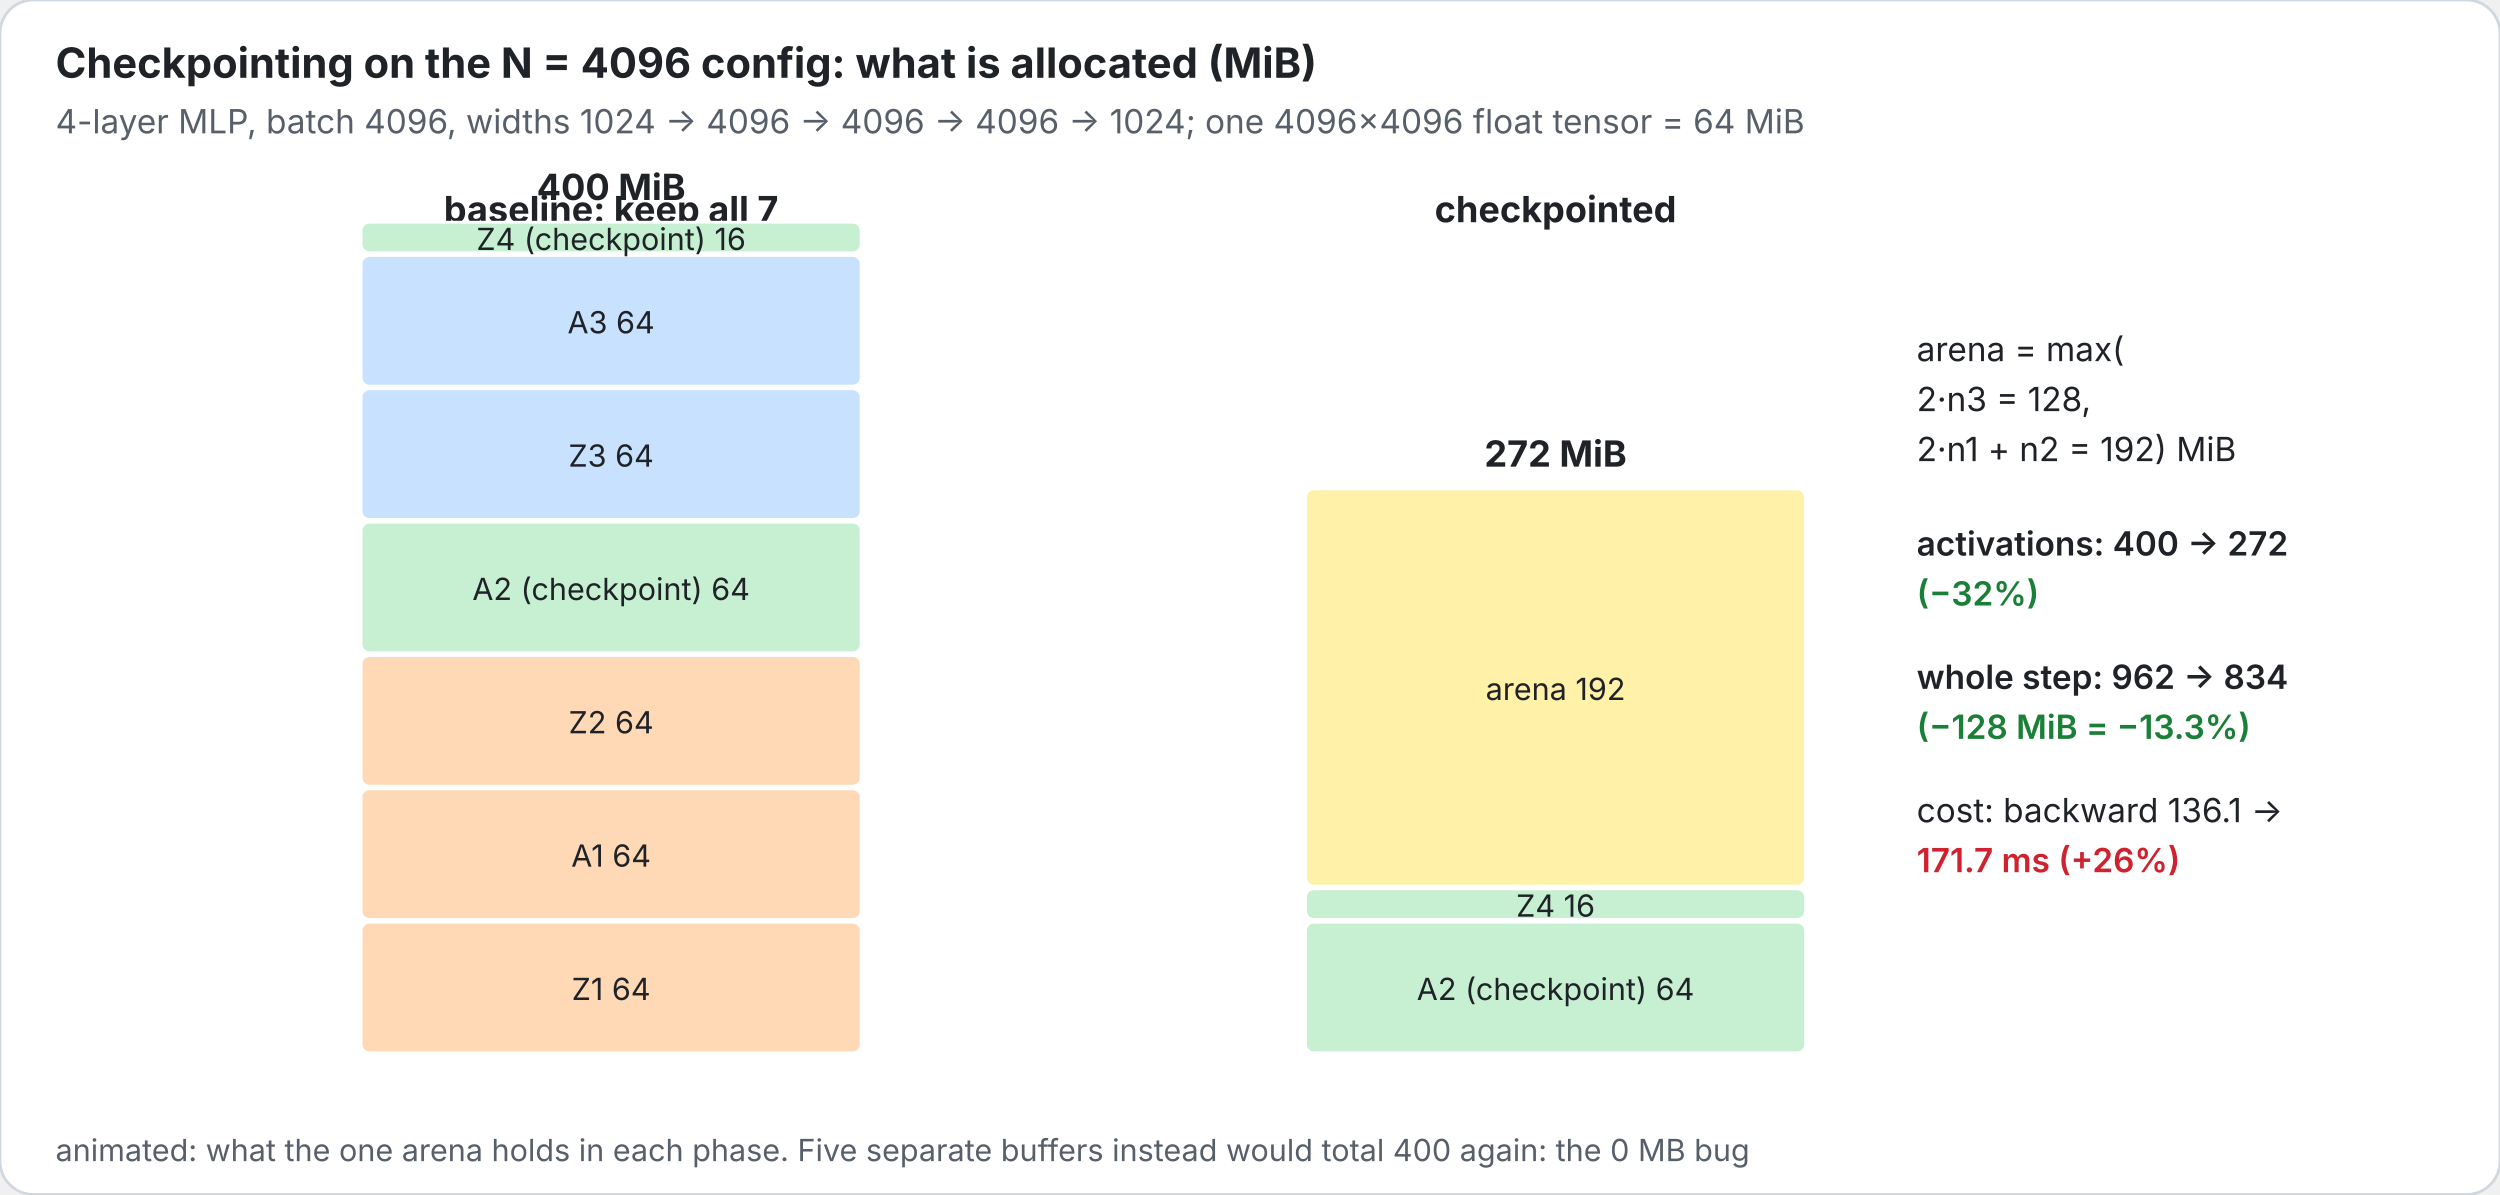
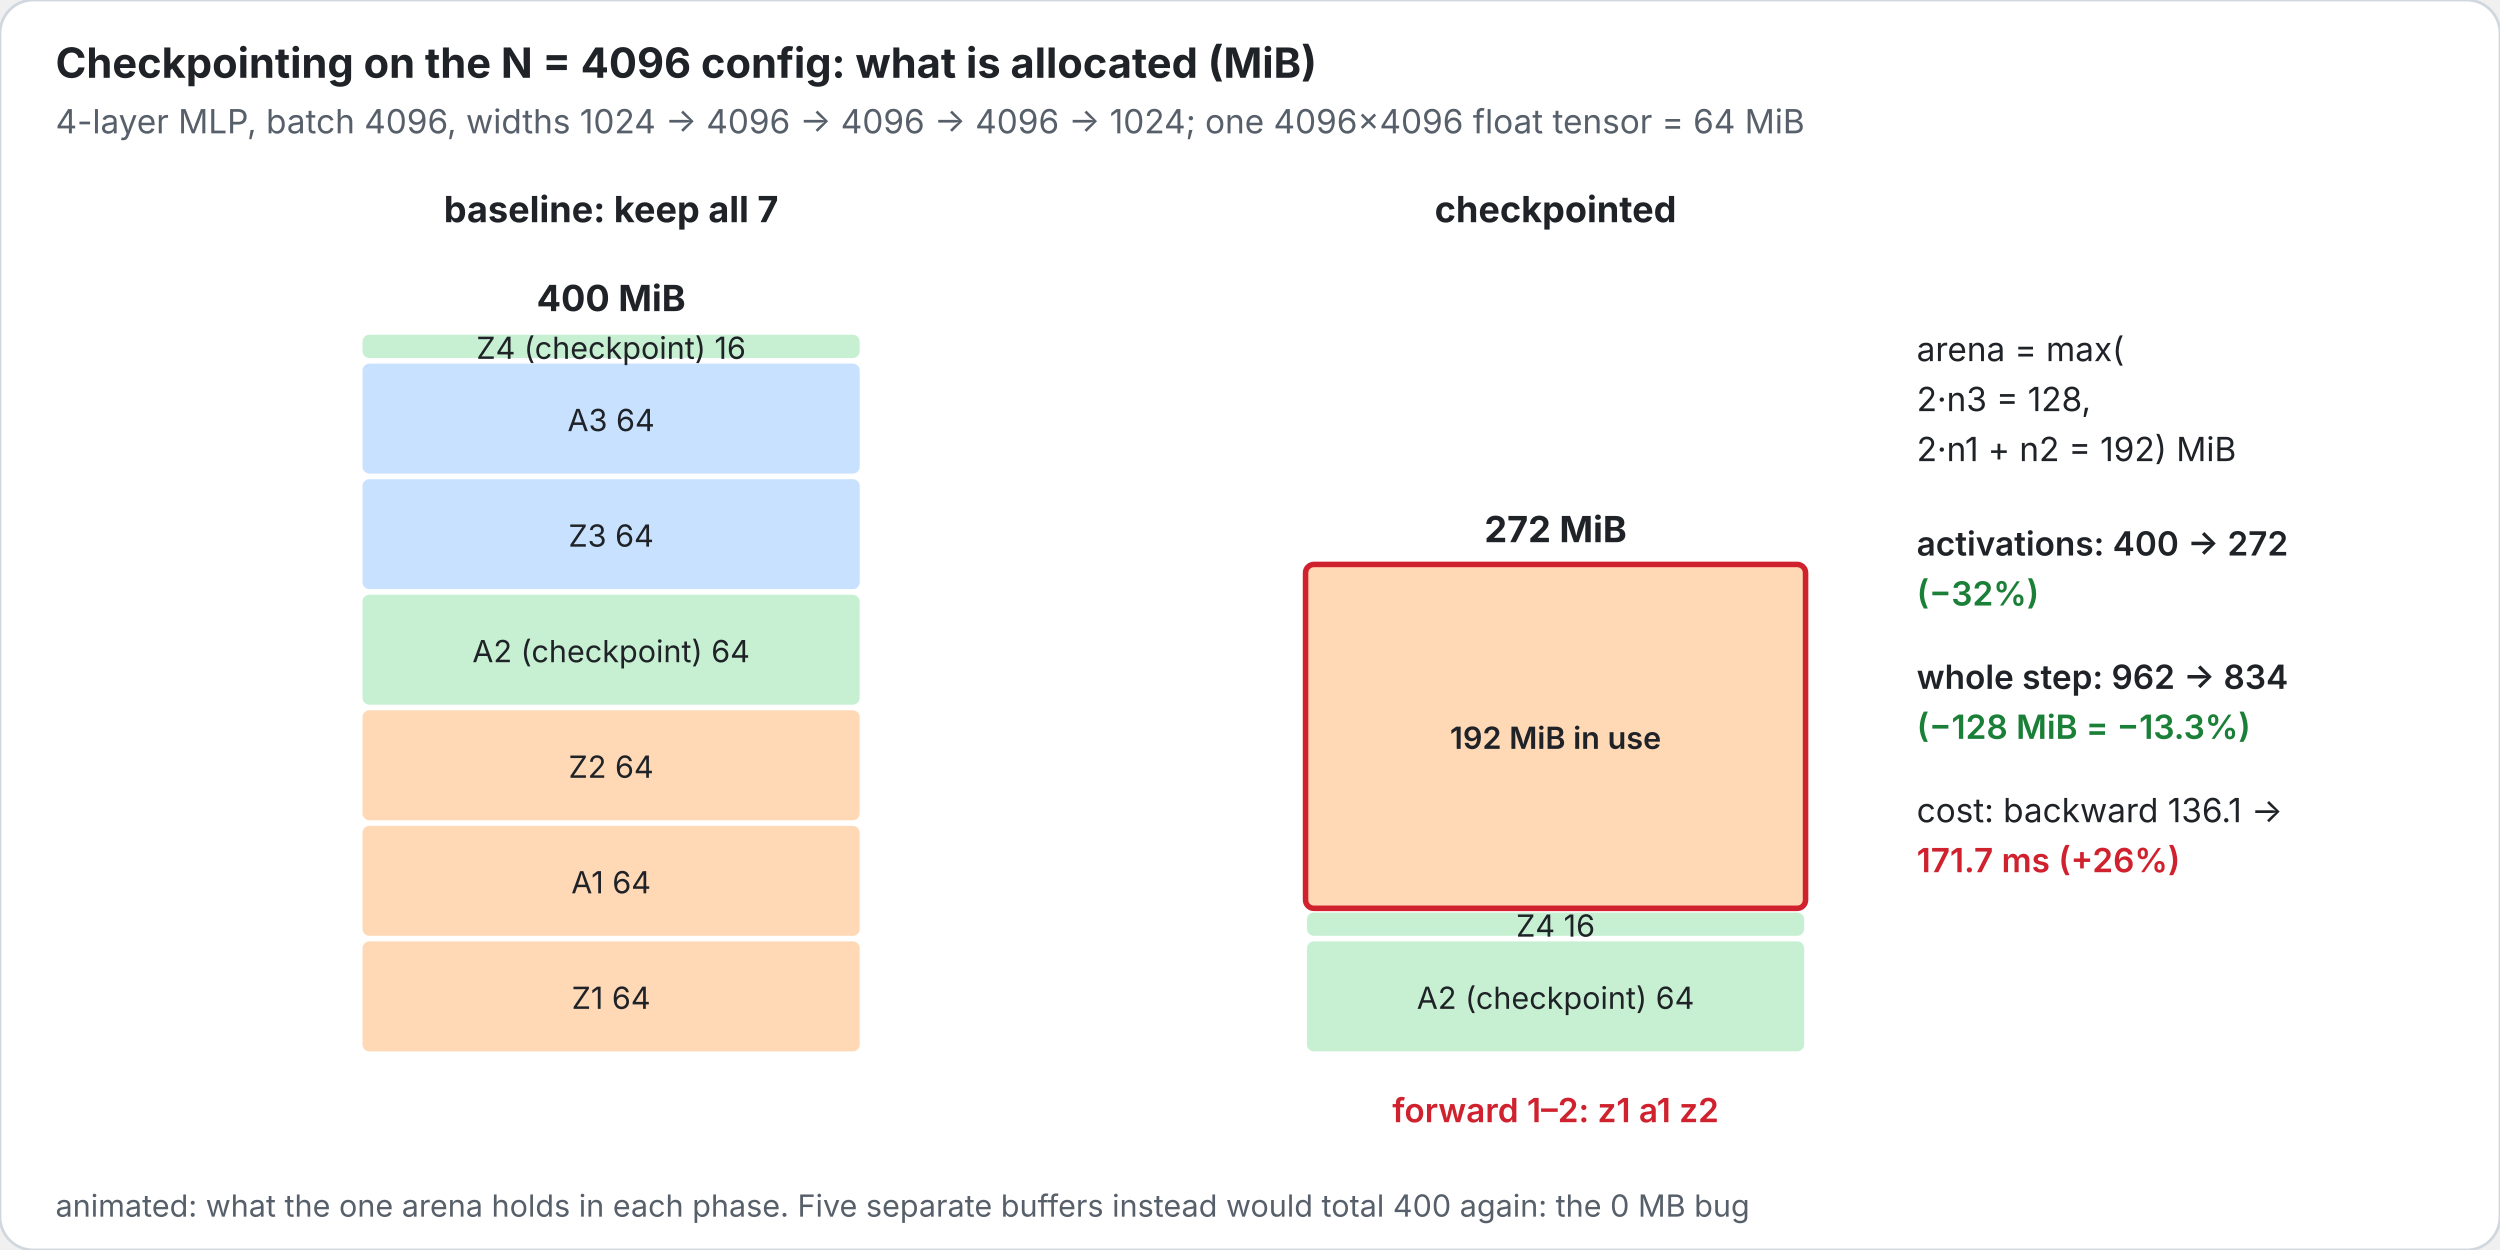
- <svg xmlns="http://www.w3.org/2000/svg" viewBox="0 0 900 430" width="900" height="430" font-family="Inter, Helvetica, Arial, sans-serif">
+ <svg xmlns="http://www.w3.org/2000/svg" viewBox="0 0 900 450" width="900" height="450" font-family="Inter, Helvetica, Arial, sans-serif">
  <defs>
    <marker id="ah" markerWidth="10" markerHeight="10" refX="8" refY="5" orient="auto">
      <path d="M0,0 L10,5 L0,10 z" fill="#57606a" />
    </marker>
  </defs>
-   <rect x="0" y="0" width="900" height="430" rx="12" fill="#ffffff" stroke="#d0d7de" />
+   <rect x="0" y="0" width="900" height="450" rx="12" fill="#ffffff" stroke="#d0d7de" />
  <text x="20" y="28" text-anchor="start" font-size="15" font-weight="700" fill="#1f2328">Checkpointing on the N = 4096 config: what is allocated (MiB)</text>
  <text x="20" y="48" text-anchor="start" font-size="12" font-weight="400" fill="#57606a">4-layer MLP, batch 4096, widths 1024 → 4096 → 4096 → 4096 → 1024; one 4096×4096 float tensor = 64 MiB</text>
  <text x="220" y="80" text-anchor="middle" font-size="13" font-weight="700" fill="#1f2328">baseline: keep all 7</text>
-   <rect x="130" y="332.0" width="180" height="47.0" rx="3" fill="#ffd8b5" stroke="#ffffff" stroke-width="1" />
-   <text x="220" y="360.0" text-anchor="middle" font-size="11" font-weight="400" fill="#1f2328">Z1  64</text>
-   <rect x="130" y="284.0" width="180" height="47.0" rx="3" fill="#ffd8b5" stroke="#ffffff" stroke-width="1" />
-   <text x="220" y="312.0" text-anchor="middle" font-size="11" font-weight="400" fill="#1f2328">A1  64</text>
-   <rect x="130" y="236.0" width="180" height="47.0" rx="3" fill="#ffd8b5" stroke="#ffffff" stroke-width="1" />
-   <text x="220" y="264.0" text-anchor="middle" font-size="11" font-weight="400" fill="#1f2328">Z2  64</text>
-   <rect x="130" y="188.0" width="180" height="47.0" rx="3" fill="#c7f0d2" stroke="#ffffff" stroke-width="1" />
-   <text x="220" y="216.0" text-anchor="middle" font-size="11" font-weight="400" fill="#1f2328">A2 (checkpoint)  64</text>
-   <rect x="130" y="140.0" width="180" height="47.0" rx="3" fill="#c8e1ff" stroke="#ffffff" stroke-width="1" />
-   <text x="220" y="168.0" text-anchor="middle" font-size="11" font-weight="400" fill="#1f2328">Z3  64</text>
-   <rect x="130" y="92.0" width="180" height="47.0" rx="3" fill="#c8e1ff" stroke="#ffffff" stroke-width="1" />
-   <text x="220" y="120.0" text-anchor="middle" font-size="11" font-weight="400" fill="#1f2328">A3  64</text>
-   <rect x="130" y="80.0" width="180" height="11.0" rx="3" fill="#c7f0d2" stroke="#ffffff" stroke-width="1" />
-   <text x="220" y="90.0" text-anchor="middle" font-size="11" font-weight="400" fill="#1f2328">Z4 (checkpoint)  16</text>
-   <text x="220" y="72.0" text-anchor="middle" font-size="13" font-weight="700" fill="#1f2328">400 MiB</text>
+   <rect x="130" y="338.4" width="180" height="40.6" rx="3" fill="#ffd8b5" stroke="#ffffff" stroke-width="1" />
+   <text x="220" y="363.2" text-anchor="middle" font-size="11" font-weight="400" fill="#1f2328">Z1  64</text>
+   <rect x="130" y="296.8" width="180" height="40.6" rx="3" fill="#ffd8b5" stroke="#ffffff" stroke-width="1" />
+   <text x="220" y="321.6" text-anchor="middle" font-size="11" font-weight="400" fill="#1f2328">A1  64</text>
+   <rect x="130" y="255.2" width="180" height="40.6" rx="3" fill="#ffd8b5" stroke="#ffffff" stroke-width="1" />
+   <text x="220" y="280" text-anchor="middle" font-size="11" font-weight="400" fill="#1f2328">Z2  64</text>
+   <rect x="130" y="213.6" width="180" height="40.6" rx="3" fill="#c7f0d2" stroke="#ffffff" stroke-width="1" />
+   <text x="220" y="238.4" text-anchor="middle" font-size="11" font-weight="400" fill="#1f2328">A2 (checkpoint)  64</text>
+   <rect x="130" y="172" width="180" height="40.6" rx="3" fill="#c8e1ff" stroke="#ffffff" stroke-width="1" />
+   <text x="220" y="196.8" text-anchor="middle" font-size="11" font-weight="400" fill="#1f2328">Z3  64</text>
+   <rect x="130" y="130.4" width="180" height="40.6" rx="3" fill="#c8e1ff" stroke="#ffffff" stroke-width="1" />
+   <text x="220" y="155.2" text-anchor="middle" font-size="11" font-weight="400" fill="#1f2328">A3  64</text>
+   <rect x="130" y="120" width="180" height="9.4" rx="3" fill="#c7f0d2" stroke="#ffffff" stroke-width="1" />
+   <text x="220" y="129.2" text-anchor="middle" font-size="11" font-weight="400" fill="#1f2328">Z4 (checkpoint)  16</text>
+   <text x="220" y="112" text-anchor="middle" font-size="13" font-weight="700" fill="#1f2328">400 MiB</text>
  <text x="560" y="80" text-anchor="middle" font-size="13" font-weight="700" fill="#1f2328">checkpointed</text>
-   <rect x="470" y="332.0" width="180" height="47.0" rx="3" fill="#c7f0d2" stroke="#ffffff" stroke-width="1" />
-   <text x="560" y="360.0" text-anchor="middle" font-size="11" font-weight="400" fill="#1f2328">A2 (checkpoint)  64</text>
-   <rect x="470" y="320.0" width="180" height="11.0" rx="3" fill="#c7f0d2" stroke="#ffffff" stroke-width="1" />
-   <text x="560" y="330.0" text-anchor="middle" font-size="11" font-weight="400" fill="#1f2328">Z4  16</text>
-   <rect x="470" y="176.0" width="180" height="143.0" rx="3" fill="#fff1a8" stroke="#ffffff" stroke-width="1" />
-   <text x="560" y="252.0" text-anchor="middle" font-size="11" font-weight="400" fill="#1f2328">arena  192</text>
-   <text x="560" y="168.0" text-anchor="middle" font-size="13" font-weight="700" fill="#1f2328">272 MiB</text>
-   <g opacity="0">
-     <animate attributeName="opacity" dur="8.0s" repeatCount="indefinite" calcMode="discrete" values="0;1;0;0" keyTimes="0;0.04;0.28;1" />
-     <rect x="470" y="176.0" width="180" height="143.0" rx="3" fill="#ffd8b5" stroke="#cf222e" stroke-width="2" />
-     <text x="560" y="252.0" text-anchor="middle" font-size="11" font-weight="600" fill="#1f2328">192 MiB in use</text>
-     <text x="670" y="196.0" text-anchor="start" font-size="12" font-weight="600" fill="#cf222e">forward 1–2: z1 a1 z2</text>
+   <rect x="470" y="338.4" width="180" height="40.6" rx="3" fill="#c7f0d2" stroke="#ffffff" stroke-width="1" />
+   <text x="560" y="363.2" text-anchor="middle" font-size="11" font-weight="400" fill="#1f2328">A2 (checkpoint)  64</text>
+   <rect x="470" y="328.0" width="180" height="9.4" rx="3" fill="#c7f0d2" stroke="#ffffff" stroke-width="1" />
+   <text x="560" y="337.2" text-anchor="middle" font-size="11" font-weight="400" fill="#1f2328">Z4  16</text>
+   <rect x="470" y="203.2" width="180" height="123.8" rx="3" fill="#fff1a8" stroke="#ffffff" stroke-width="1" />
+   <text x="560" y="269.6" text-anchor="middle" font-size="11" font-weight="400" fill="#1f2328">arena  192</text>
+   <text x="560" y="195.2" text-anchor="middle" font-size="13" font-weight="700" fill="#1f2328">272 MiB</text>
+   <g opacity="1">
+     <animate attributeName="opacity" dur="8.0s" repeatCount="indefinite" calcMode="discrete" values="1;0;0" keyTimes="0;0.28;1" />
+     <rect x="470" y="203.2" width="180" height="123.8" rx="3" fill="#ffd8b5" stroke="#cf222e" stroke-width="2" />
+     <text x="560" y="269.6" text-anchor="middle" font-size="11" font-weight="600" fill="#1f2328">192 MiB in use</text>
+     <text x="560" y="404" text-anchor="middle" font-size="12" font-weight="600" fill="#cf222e">forward 1–2: z1 a1 z2</text>
  </g>
  <g opacity="0">
    <animate attributeName="opacity" dur="8.0s" repeatCount="indefinite" calcMode="discrete" values="0;1;0;0" keyTimes="0;0.28;0.52;1" />
-     <rect x="470" y="224.0" width="180" height="95.0" rx="3" fill="#c8e1ff" stroke="#cf222e" stroke-width="2" />
-     <text x="560" y="276.0" text-anchor="middle" font-size="11" font-weight="600" fill="#1f2328">128 MiB in use</text>
-     <text x="670" y="196.0" text-anchor="start" font-size="12" font-weight="600" fill="#cf222e">forward 3: z3 a3 (overwrites)</text>
+     <rect x="470" y="244.8" width="180" height="82.2" rx="3" fill="#c8e1ff" stroke="#cf222e" stroke-width="2" />
+     <text x="560" y="290.4" text-anchor="middle" font-size="11" font-weight="600" fill="#1f2328">128 MiB in use</text>
+     <text x="560" y="404" text-anchor="middle" font-size="12" font-weight="600" fill="#cf222e">forward 3: z3 a3 (overwrites)</text>
  </g>
  <g opacity="0">
    <animate attributeName="opacity" dur="8.0s" repeatCount="indefinite" calcMode="discrete" values="0;1;0;0" keyTimes="0;0.52;0.76;1" />
-     <rect x="470" y="224.0" width="180" height="95.0" rx="3" fill="#c8e1ff" stroke="#cf222e" stroke-width="2" />
-     <text x="560" y="276.0" text-anchor="middle" font-size="11" font-weight="600" fill="#1f2328">128 MiB in use</text>
-     <text x="670" y="196.0" text-anchor="start" font-size="12" font-weight="600" fill="#cf222e">backward: rebuild z3 a3 from A2</text>
+     <rect x="470" y="244.8" width="180" height="82.2" rx="3" fill="#c8e1ff" stroke="#cf222e" stroke-width="2" />
+     <text x="560" y="290.4" text-anchor="middle" font-size="11" font-weight="600" fill="#1f2328">128 MiB in use</text>
+     <text x="560" y="404" text-anchor="middle" font-size="12" font-weight="600" fill="#cf222e">backward: rebuild z3 a3 from A2</text>
  </g>
  <g opacity="0">
    <animate attributeName="opacity" dur="8.0s" repeatCount="indefinite" calcMode="discrete" values="0;1;0;0" keyTimes="0;0.76;1;1" />
-     <rect x="470" y="176.0" width="180" height="143.0" rx="3" fill="#ffd8b5" stroke="#cf222e" stroke-width="2" />
-     <text x="560" y="252.0" text-anchor="middle" font-size="11" font-weight="600" fill="#1f2328">192 MiB in use</text>
-     <text x="670" y="196.0" text-anchor="start" font-size="12" font-weight="600" fill="#cf222e">backward: rebuild z1 a1 z2 from X</text>
+     <rect x="470" y="203.2" width="180" height="123.8" rx="3" fill="#ffd8b5" stroke="#cf222e" stroke-width="2" />
+     <text x="560" y="269.6" text-anchor="middle" font-size="11" font-weight="600" fill="#1f2328">192 MiB in use</text>
+     <text x="560" y="404" text-anchor="middle" font-size="12" font-weight="600" fill="#cf222e">backward: rebuild z1 a1 z2 from X</text>
  </g>
  <text x="690" y="130" text-anchor="start" font-size="12" font-weight="400" fill="#1f2328">arena = max(</text>
  <text x="690" y="148" text-anchor="start" font-size="12" font-weight="400" fill="#1f2328">  2·n3 = 128,</text>
  <text x="690" y="166" text-anchor="start" font-size="12" font-weight="400" fill="#1f2328">  2·n1 + n2 = 192) MiB</text>
  <text x="690" y="200" text-anchor="start" font-size="12" font-weight="600" fill="#1f2328">activations: 400 → 272</text>
  <text x="690" y="218" text-anchor="start" font-size="12" font-weight="600" fill="#1a7f37">(−32%)</text>
  <text x="690" y="248" text-anchor="start" font-size="12" font-weight="600" fill="#1f2328">whole step: 962 → 834</text>
  <text x="690" y="266" text-anchor="start" font-size="12" font-weight="600" fill="#1a7f37">(−128 MiB = −13.3%)</text>
  <text x="690" y="296" text-anchor="start" font-size="12" font-weight="400" fill="#1f2328">cost: backward 136.1 →</text>
  <text x="690" y="314" text-anchor="start" font-size="12" font-weight="600" fill="#cf222e">171.7 ms (+26%)</text>
-   <text x="20" y="418" text-anchor="start" font-size="11" font-weight="400" fill="#57606a">animated: what the one arena holds in each phase. Five separate buffers instead would total 400 again: the 0 MB bug</text>
+   <text x="20" y="438" text-anchor="start" font-size="11" font-weight="400" fill="#57606a">animated: what the one arena holds in each phase. Five separate buffers instead would total 400 again: the 0 MB bug</text>
</svg>
